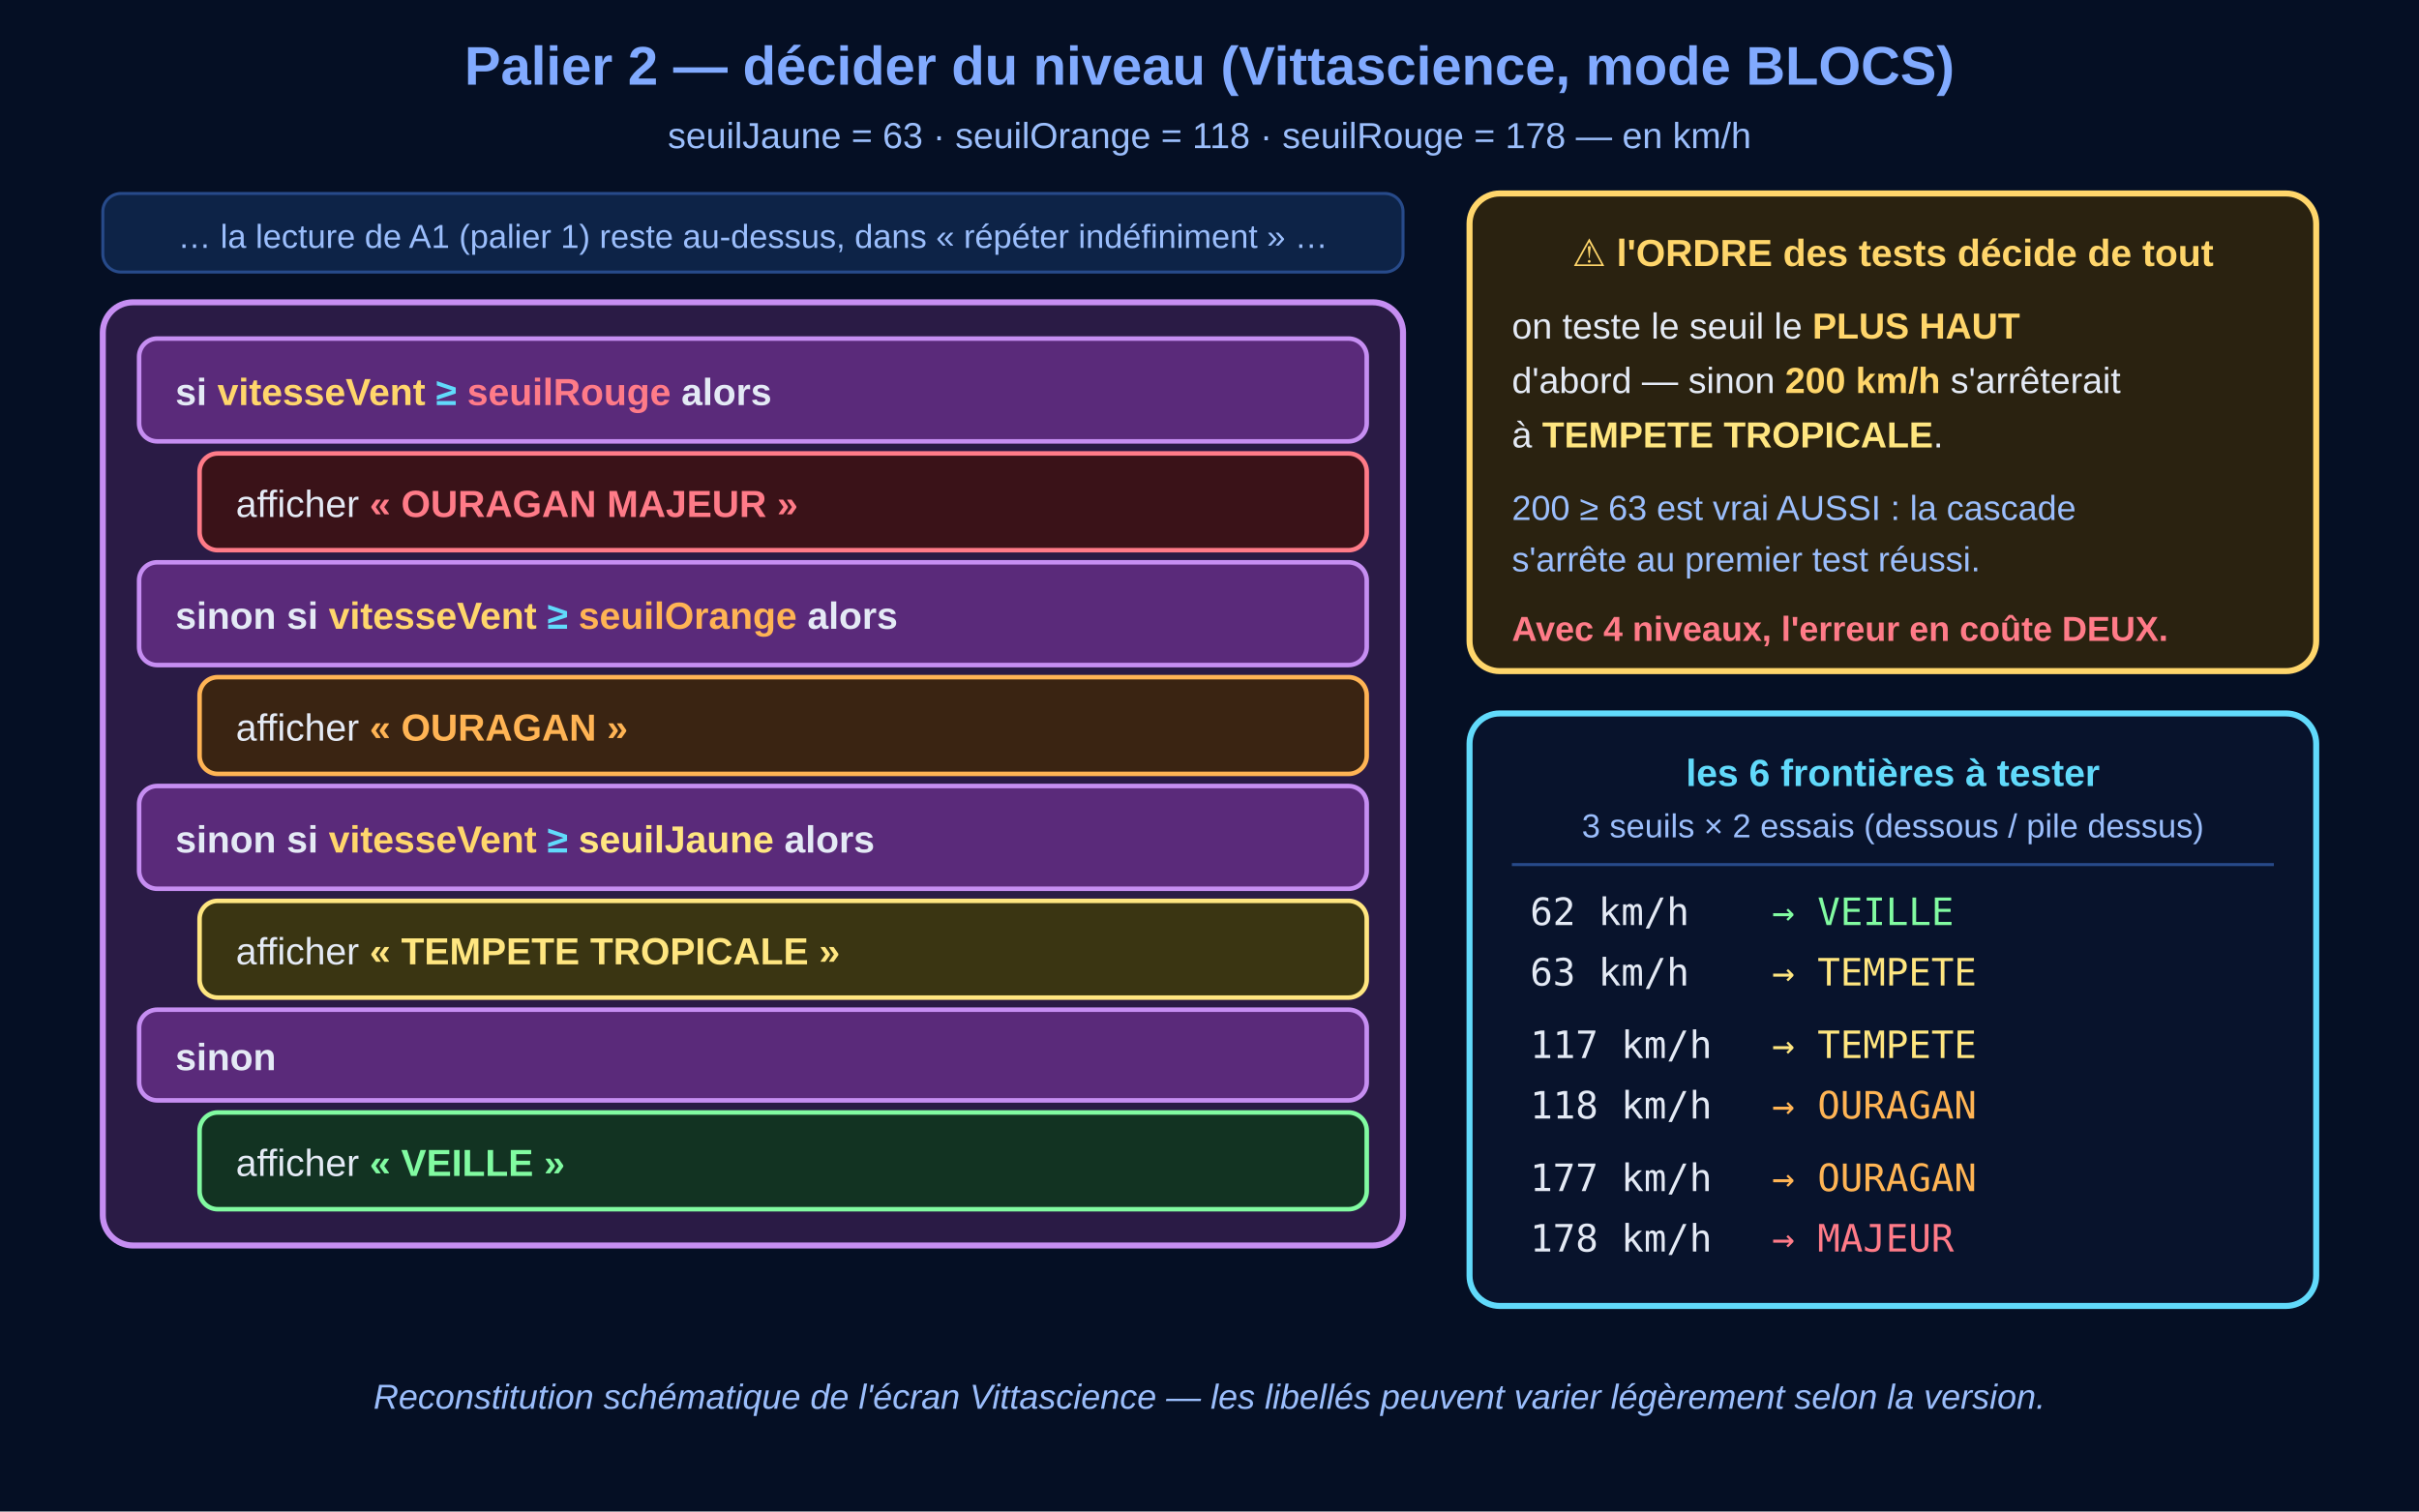
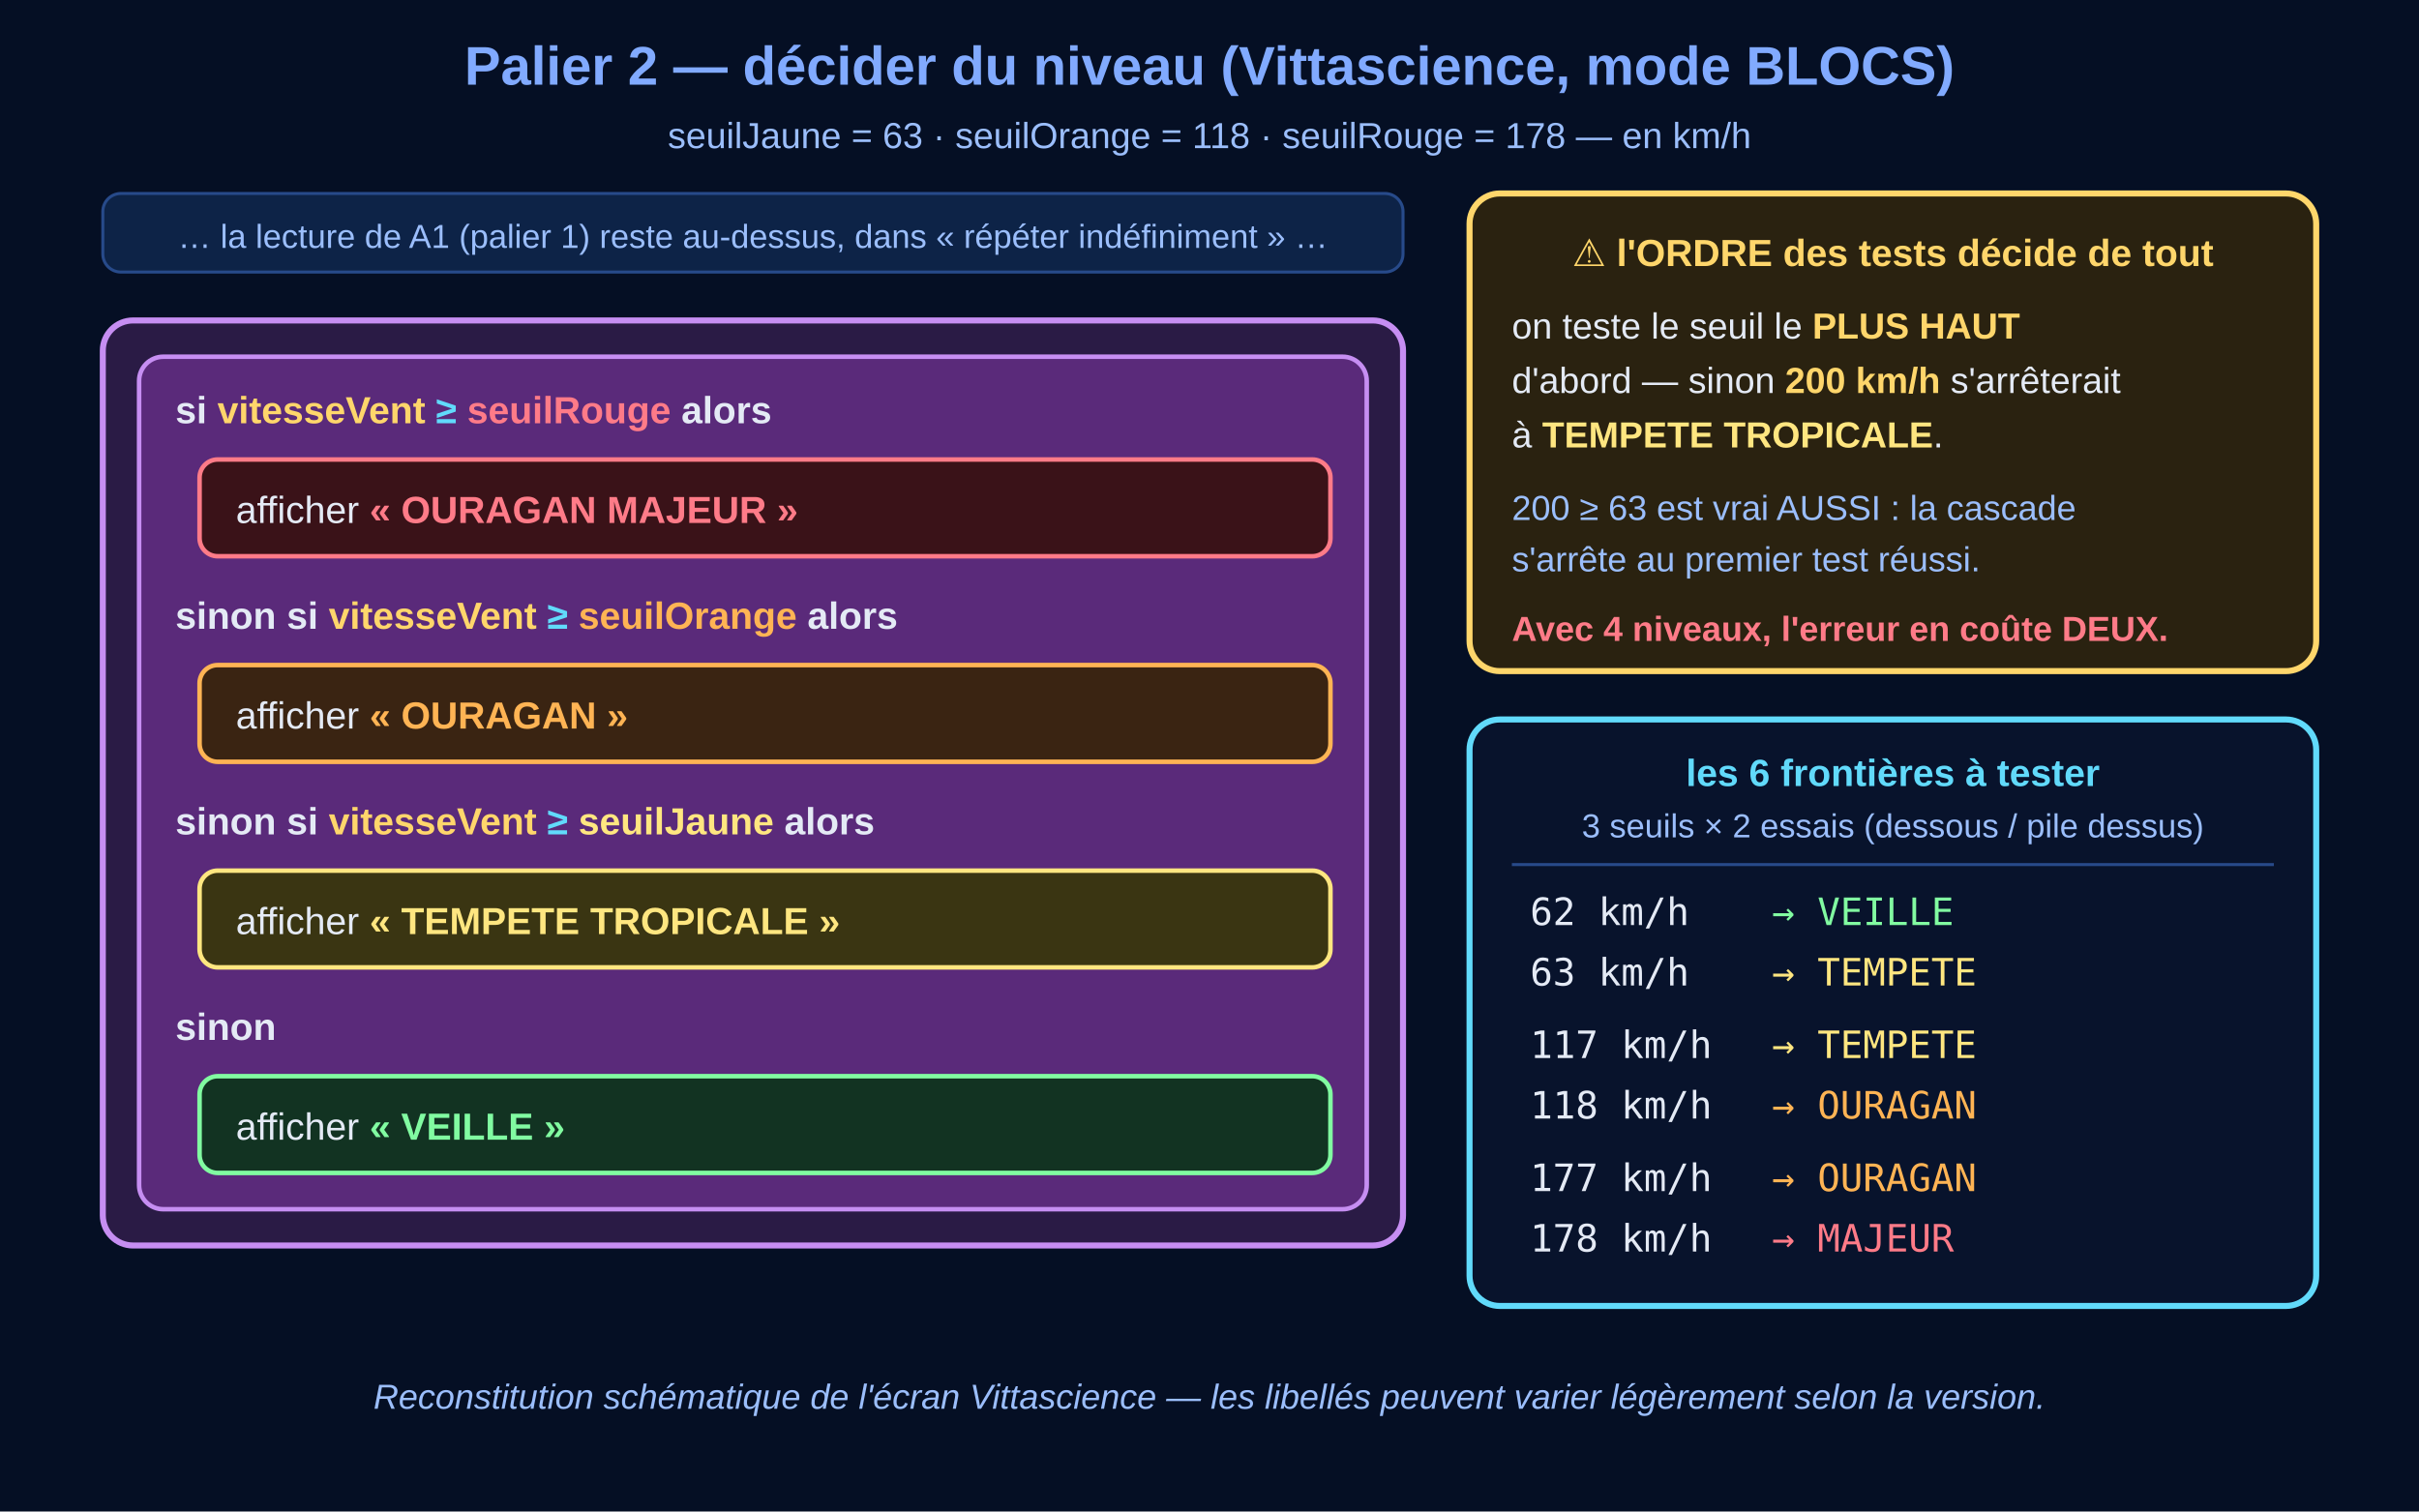
<svg xmlns="http://www.w3.org/2000/svg" viewBox="0 0 800 500" font-family="system-ui, 'Segoe UI', Arial, sans-serif" role="img" aria-labelledby="t-p2 d-p2">
  <rect width="800" height="500" fill="#050f24" />
  <text x="400" y="28" text-anchor="middle" fill="#81aaff" font-size="18" font-weight="700">Palier 2 — décider du niveau (Vittascience, mode BLOCS)</text>
  <text x="400" y="49" text-anchor="middle" fill="#9bbefc" font-size="12">seuilJaune = 63 · seuilOrange = 118 · seuilRouge = 178 — en km/h</text>
  <rect x="34" y="64" width="430" height="26" rx="6" fill="#0d2347" stroke="#274a8a" />
  <text x="249" y="82" text-anchor="middle" fill="#9bbefc" font-size="11">… la lecture de A1 (palier 1) reste au-dessus, dans « répéter indéfiniment » …</text>
-   <rect x="34" y="100" width="430" height="312" rx="10" fill="#2a1b45" stroke="#c68ef2" stroke-width="2" />
-   <rect x="46" y="112" width="406" height="34" rx="6" fill="#5a2a7a" stroke="#c68ef2" stroke-width="1.5" />
-   <text x="58" y="134" font-size="12.5" fill="#e4eaf5" font-weight="700">si <tspan fill="#ffd66b">vitesseVent</tspan>
+   <rect x="34" y="106" width="430" height="306" rx="10" fill="#2a1b45" stroke="#c68ef2" stroke-width="2" />
+   <rect x="46" y="118" width="406" height="282" rx="8" fill="#5a2a7a" stroke="#c68ef2" stroke-width="1.5" />
+   <text x="58" y="140" font-size="12.5" fill="#e4eaf5" font-weight="700">si <tspan fill="#ffd66b">vitesseVent</tspan>
    <tspan fill="#61dafb">≥</tspan>
    <tspan fill="#ff7b88">seuilRouge</tspan>  alors</text>
-   <rect x="66" y="150" width="386" height="32" rx="6" fill="#3a1218" stroke="#ff7b88" stroke-width="1.5" />
-   <text x="78" y="171" font-size="12.5" fill="#e4eaf5">afficher <tspan fill="#ff7b88" font-weight="700">« OURAGAN MAJEUR »</tspan>
+   <rect x="66" y="152" width="374" height="32" rx="6" fill="#3a1218" stroke="#ff7b88" stroke-width="1.5" />
+   <text x="78" y="173" font-size="12.5" fill="#e4eaf5">afficher <tspan fill="#ff7b88" font-weight="700">« OURAGAN MAJEUR »</tspan>
  </text>
-   <rect x="46" y="186" width="406" height="34" rx="6" fill="#5a2a7a" stroke="#c68ef2" stroke-width="1.5" />
  <text x="58" y="208" font-size="12.5" fill="#e4eaf5" font-weight="700">sinon si <tspan fill="#ffd66b">vitesseVent</tspan>
    <tspan fill="#61dafb">≥</tspan>
    <tspan fill="#ffb454">seuilOrange</tspan>  alors</text>
-   <rect x="66" y="224" width="386" height="32" rx="6" fill="#3a2412" stroke="#ffb454" stroke-width="1.5" />
-   <text x="78" y="245" font-size="12.5" fill="#e4eaf5">afficher <tspan fill="#ffb454" font-weight="700">« OURAGAN »</tspan>
+   <rect x="66" y="220" width="374" height="32" rx="6" fill="#3a2412" stroke="#ffb454" stroke-width="1.5" />
+   <text x="78" y="241" font-size="12.5" fill="#e4eaf5">afficher <tspan fill="#ffb454" font-weight="700">« OURAGAN »</tspan>
  </text>
-   <rect x="46" y="260" width="406" height="34" rx="6" fill="#5a2a7a" stroke="#c68ef2" stroke-width="1.5" />
-   <text x="58" y="282" font-size="12.5" fill="#e4eaf5" font-weight="700">sinon si <tspan fill="#ffd66b">vitesseVent</tspan>
+   <text x="58" y="276" font-size="12.5" fill="#e4eaf5" font-weight="700">sinon si <tspan fill="#ffd66b">vitesseVent</tspan>
    <tspan fill="#61dafb">≥</tspan>
    <tspan fill="#ffe680">seuilJaune</tspan>  alors</text>
-   <rect x="66" y="298" width="386" height="32" rx="6" fill="#3a3512" stroke="#ffe680" stroke-width="1.5" />
-   <text x="78" y="319" font-size="12.5" fill="#e4eaf5">afficher <tspan fill="#ffe680" font-weight="700">« TEMPETE TROPICALE »</tspan>
+   <rect x="66" y="288" width="374" height="32" rx="6" fill="#3a3512" stroke="#ffe680" stroke-width="1.5" />
+   <text x="78" y="309" font-size="12.5" fill="#e4eaf5">afficher <tspan fill="#ffe680" font-weight="700">« TEMPETE TROPICALE »</tspan>
  </text>
-   <rect x="46" y="334" width="406" height="30" rx="6" fill="#5a2a7a" stroke="#c68ef2" stroke-width="1.5" />
-   <text x="58" y="354" font-size="12.5" fill="#e4eaf5" font-weight="700">sinon</text>
-   <rect x="66" y="368" width="386" height="32" rx="6" fill="#123322" stroke="#81fba1" stroke-width="1.5" />
-   <text x="78" y="389" font-size="12.5" fill="#e4eaf5">afficher <tspan fill="#81fba1" font-weight="700">« VEILLE »</tspan>
+   <text x="58" y="344" font-size="12.5" fill="#e4eaf5" font-weight="700">sinon</text>
+   <rect x="66" y="356" width="374" height="32" rx="6" fill="#123322" stroke="#81fba1" stroke-width="1.5" />
+   <text x="78" y="377" font-size="12.5" fill="#e4eaf5">afficher <tspan fill="#81fba1" font-weight="700">« VEILLE »</tspan>
  </text>
  <rect x="486" y="64" width="280" height="158" rx="10" fill="#2a2210" stroke="#ffd66b" stroke-width="2" />
  <text x="626" y="88" text-anchor="middle" fill="#ffd66b" font-size="12.5" font-weight="700">⚠ l'ORDRE des tests décide de tout</text>
  <text x="500" y="112" fill="#e4eaf5" font-size="12">on teste le seuil le <tspan font-weight="700" fill="#ffd66b">PLUS HAUT</tspan>
  </text>
  <text x="500" y="130" fill="#e4eaf5" font-size="12">d'abord — sinon <tspan font-weight="700" fill="#ffd66b">200 km/h</tspan> s'arrêterait</text>
  <text x="500" y="148" fill="#e4eaf5" font-size="12">à <tspan font-weight="700" fill="#ffe680">TEMPETE TROPICALE</tspan>.</text>
  <text x="500" y="172" fill="#9bbefc" font-size="11.5">200 ≥ 63 est vrai AUSSI : la cascade</text>
  <text x="500" y="189" fill="#9bbefc" font-size="11.5">s'arrête au premier test réussi.</text>
  <text x="500" y="212" fill="#ff7b88" font-size="11.5" font-weight="700">Avec 4 niveaux, l'erreur en coûte DEUX.</text>
-   <rect x="486" y="236" width="280" height="196" rx="10" fill="#08132c" stroke="#61dafb" stroke-width="2" />
+   <rect x="486" y="238" width="280" height="194" rx="10" fill="#08132c" stroke="#61dafb" stroke-width="2" />
  <text x="626" y="260" text-anchor="middle" fill="#61dafb" font-size="12.5" font-weight="700">les 6 frontières à tester</text>
  <text x="626" y="277" text-anchor="middle" fill="#9bbefc" font-size="11">3 seuils × 2 essais (dessous / pile dessus)</text>
  <line x1="500" y1="286" x2="752" y2="286" stroke="#274a8a" />
  <g font-family="monospace" font-size="12.5">
    <text x="506" y="306" fill="#e4eaf5">62 km/h</text>
    <text x="586" y="306" fill="#81fba1">→ VEILLE</text>
    <text x="506" y="326" fill="#e4eaf5">63 km/h</text>
    <text x="586" y="326" fill="#ffe680">→ TEMPETE</text>
    <text x="506" y="350" fill="#e4eaf5">117 km/h</text>
    <text x="586" y="350" fill="#ffe680">→ TEMPETE</text>
    <text x="506" y="370" fill="#e4eaf5">118 km/h</text>
    <text x="586" y="370" fill="#ffb454">→ OURAGAN</text>
    <text x="506" y="394" fill="#e4eaf5">177 km/h</text>
    <text x="586" y="394" fill="#ffb454">→ OURAGAN</text>
    <text x="506" y="414" fill="#e4eaf5">178 km/h</text>
    <text x="586" y="414" fill="#ff7b88">→ MAJEUR</text>
  </g>
  <text x="400" y="466" text-anchor="middle" fill="#9bbefc" font-size="11.5" font-style="italic">Reconstitution schématique de l'écran Vittascience — les libellés peuvent varier légèrement selon la version.</text>
</svg>
